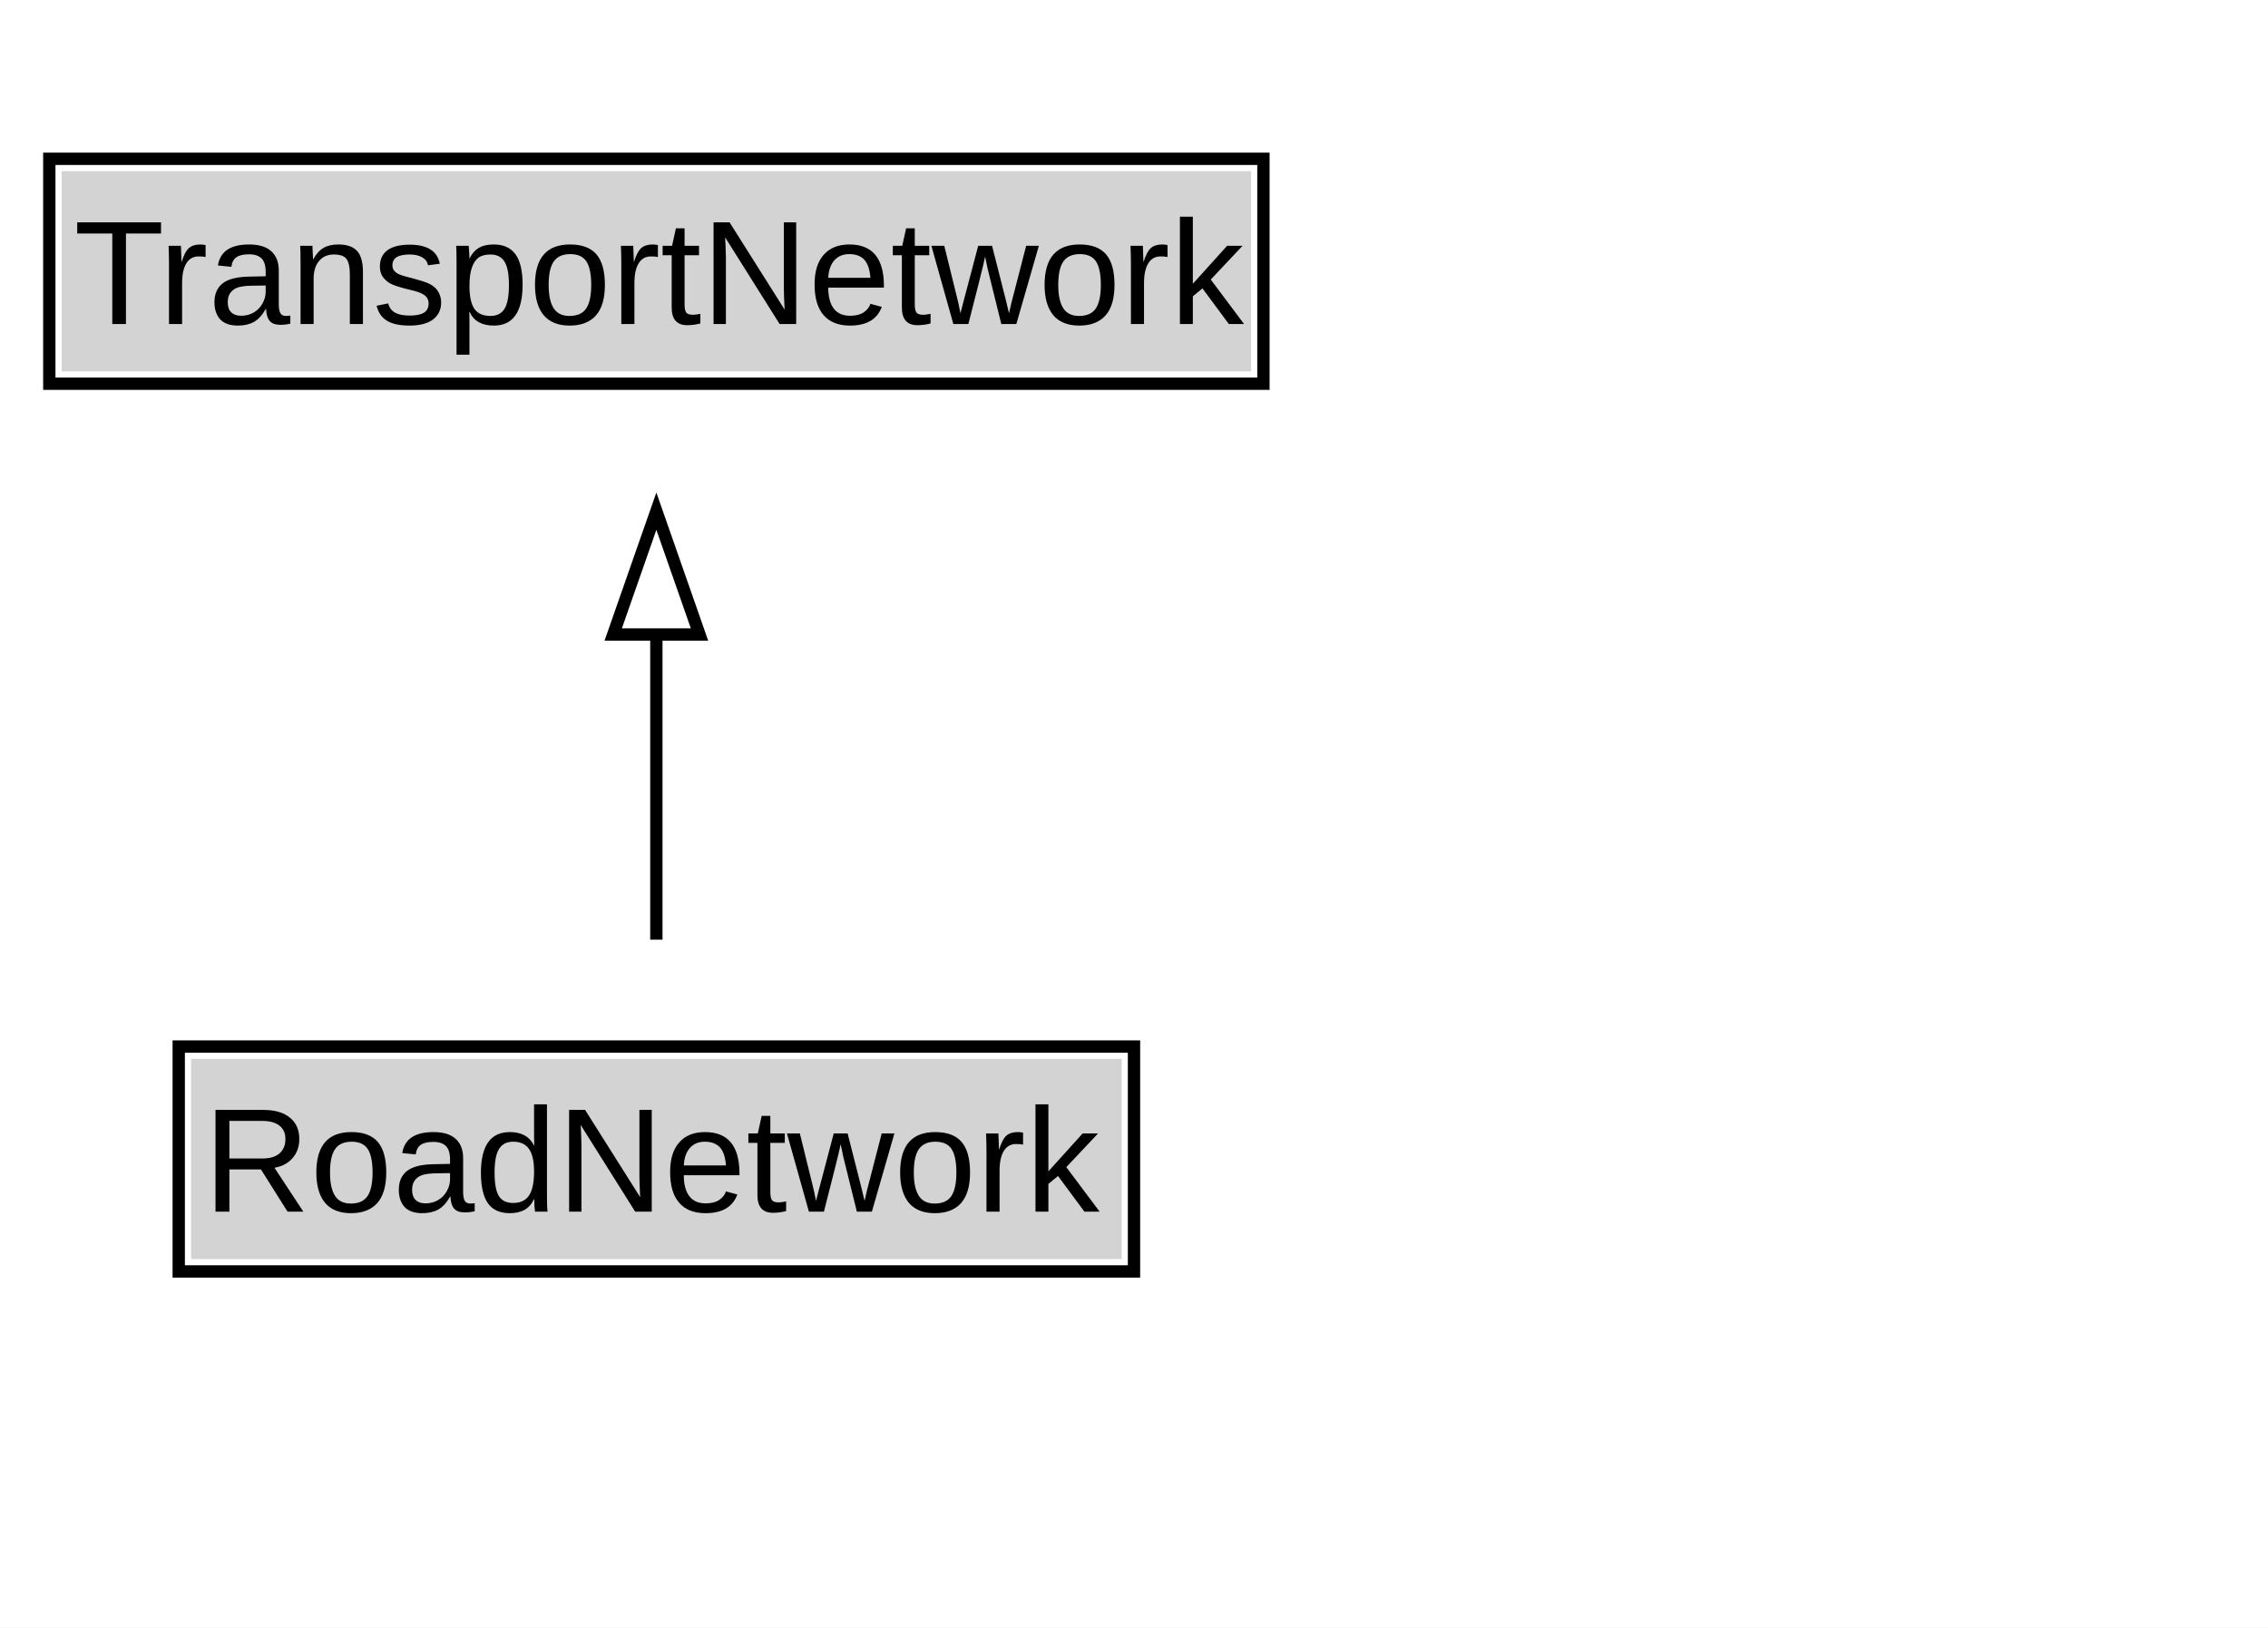
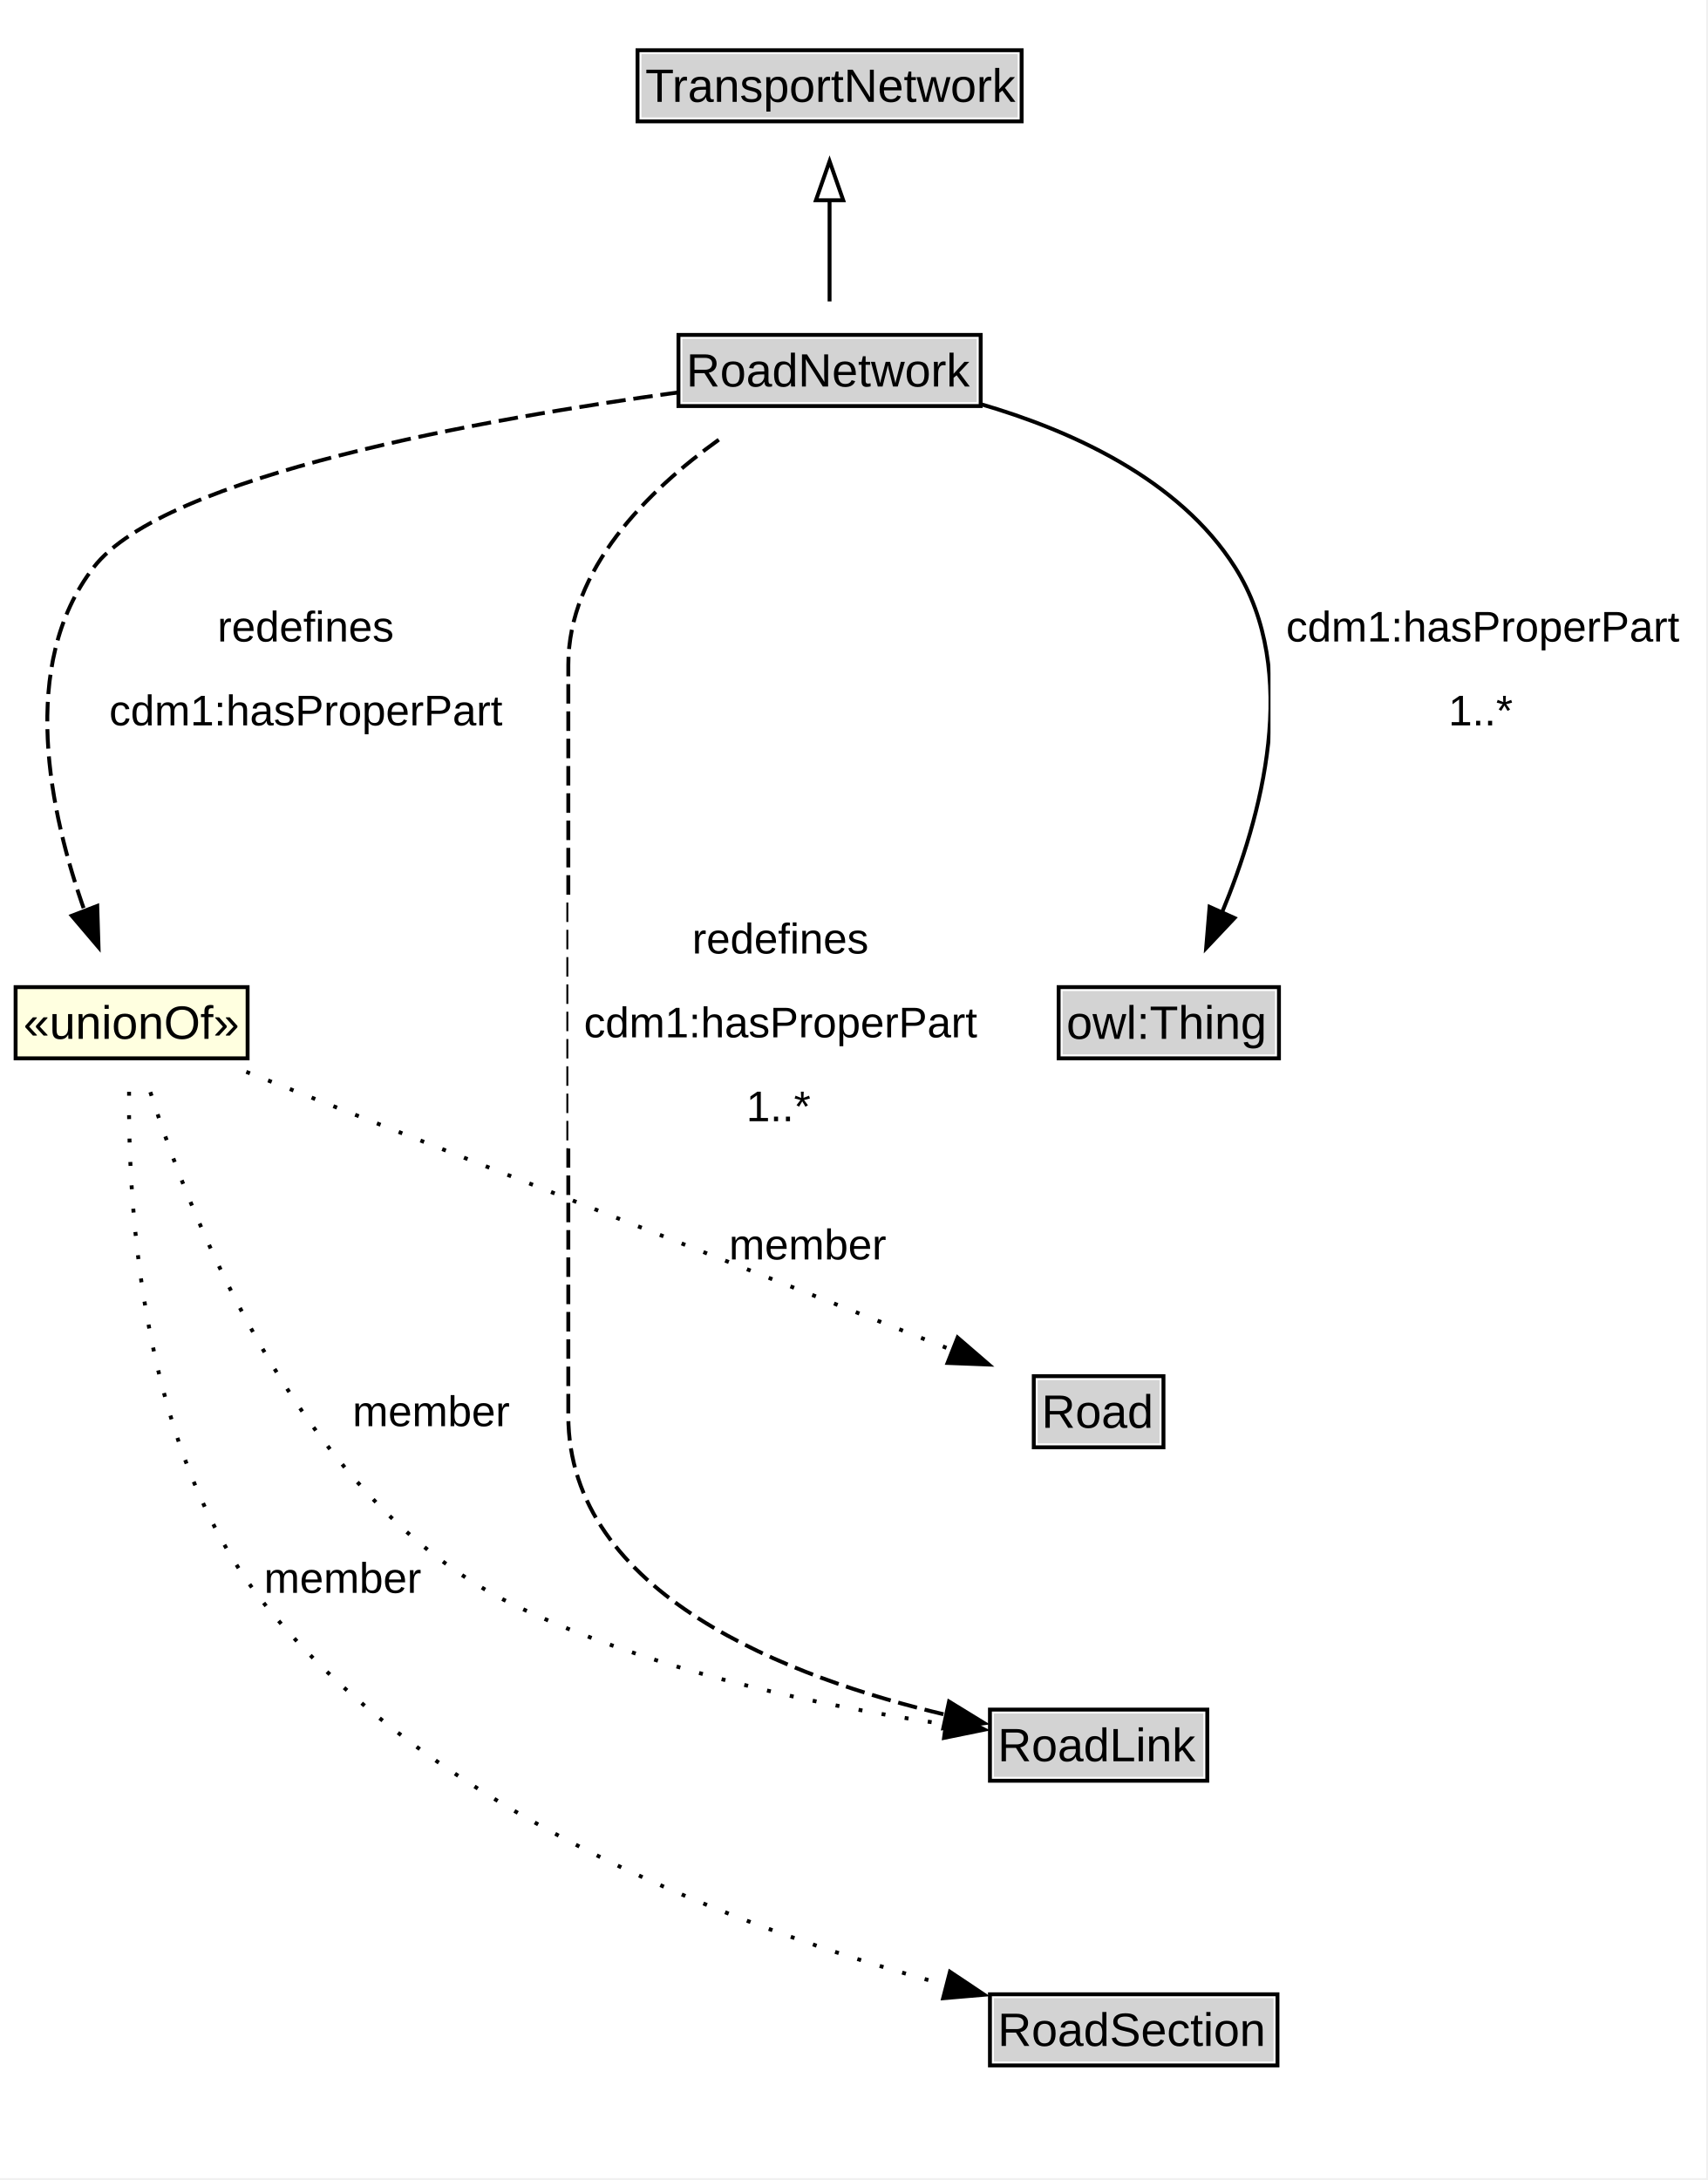
- <svg xmlns="http://www.w3.org/2000/svg" xmlns:xlink="http://www.w3.org/1999/xlink" width="184pt" height="132pt" viewBox="0.00 0.00 184.00 132.00">
-   <g id="graph0" class="graph" transform="scale(1 1) rotate(0) translate(4 128)">
-     <polygon fill="white" stroke="none" points="-4,4 -4,-128 180.25,-128 180.25,4 -4,4" />
-     <g id="clust2" class="cluster">
+ <svg xmlns="http://www.w3.org/2000/svg" xmlns:xlink="http://www.w3.org/1999/xlink" width="438pt" height="559pt" viewBox="0.00 0.00 438.00 559.00">
+   <g id="graph0" class="graph" transform="scale(1 1) rotate(0) translate(4 554.5)">
+     <polygon fill="white" stroke="none" points="-4,4 -4,-554.5 433.58,-554.5 433.58,4 -4,4" />
+     <g id="clust3" class="cluster">
</g>
    <g id="node1" class="node">
      <g id="a_node1">
-         <a xlink:href="../RoadNetwork.md" xlink:title="&lt;TABLE&gt;">
-           <polygon fill="lightgray" stroke="none" points="11.5,-25.88 11.5,-42.12 87,-42.12 87,-25.88 11.5,-25.88" />
-           <text xml:space="preserve" text-anchor="start" x="12.5" y="-29.73" font-family="Arial" font-size="12.00">RoadNetwork</text>
-           <polygon fill="none" stroke="black" points="10.5,-24.88 10.5,-43.12 88,-43.12 88,-24.88 10.5,-24.88" />
+         <a xlink:href="../TransportNetwork" xlink:title="&lt;TABLE&gt;">
+           <polygon fill="lightgray" stroke="none" points="160.5,-524.38 160.5,-540.62 257,-540.62 257,-524.38 160.5,-524.38" />
+           <text xml:space="preserve" text-anchor="start" x="161.5" y="-528.38" font-family="Arial" font-size="12.00">TransportNetwork</text>
+           <polygon fill="none" stroke="black" points="159.5,-523.38 159.5,-541.62 258,-541.62 258,-523.38 159.5,-523.38" />
        </a>
      </g>
    </g>
-     <g id="node3" class="node">
-       <g id="a_node3">
-         <a xlink:href="../TransportNetwork.md" xlink:title="&lt;TABLE&gt;">
-           <polygon fill="lightgray" stroke="none" points="1,-97.88 1,-114.12 97.5,-114.12 97.5,-97.88 1,-97.88" />
-           <text xml:space="preserve" text-anchor="start" x="2" y="-101.72" font-family="Arial" font-size="12.00">TransportNetwork</text>
-           <polygon fill="none" stroke="black" points="0,-96.88 0,-115.12 98.5,-115.12 98.5,-96.88 0,-96.88" />
+     <g id="node2" class="node">
+       <g id="a_node2">
+         <a xlink:href="../RoadNetwork" xlink:title="&lt;TABLE&gt;">
+           <polygon fill="lightgray" stroke="none" points="171,-451.38 171,-467.62 246.5,-467.62 246.5,-451.38 171,-451.38" />
+           <text xml:space="preserve" text-anchor="start" x="172" y="-455.38" font-family="Arial" font-size="12.00">RoadNetwork</text>
+           <polygon fill="none" stroke="black" points="170,-450.38 170,-468.62 247.5,-468.62 247.5,-450.38 170,-450.38" />
        </a>
      </g>
    </g>
    <g id="edge1" class="edge">
-       <path fill="none" stroke="black" d="M49.25,-51.79C49.25,-59.25 49.25,-68.24 49.25,-76.69" />
-       <polygon fill="none" stroke="black" points="45.75,-76.54 49.25,-86.54 52.75,-76.54 45.75,-76.54" />
+       <path fill="none" stroke="black" d="M208.75,-477.21C208.75,-484.97 208.75,-494.42 208.75,-503.24" />
+       <polygon fill="none" stroke="black" points="205.25,-503.16 208.75,-513.16 212.25,-503.16 205.25,-503.16" />
+     </g>
+     <g id="node4" class="node">
+       <g id="a_node4">
+         <a xlink:href="https://w3id.org/citydata/imported/owl/latest/Thing" xlink:title="&lt;TABLE&gt;">
+           <polygon fill="lightgray" stroke="none" points="268.5,-284.12 268.5,-300.38 323,-300.38 323,-284.12 268.5,-284.12" />
+           <text xml:space="preserve" text-anchor="start" x="269.5" y="-288.12" font-family="Arial" font-size="12.00">owl:Thing</text>
+           <polygon fill="none" stroke="black" points="267.5,-283.12 267.5,-301.38 324,-301.38 324,-283.12 267.5,-283.12" />
+         </a>
+       </g>
+     </g>
+     <g id="edge12" class="edge">
+       <path fill="none" stroke="black" d="M247.35,-450.92C270.62,-444.16 298.44,-431.66 312.75,-409 329.66,-382.22 319.66,-345.12 309.27,-320.21" />
+       <polygon fill="black" stroke="black" points="312.6,-319.1 305.33,-311.4 306.21,-321.96 312.6,-319.1" />
+       <polygon fill="white" stroke="none" points="321.83,-361.5 321.83,-404.5 429.58,-404.5 429.58,-361.5 321.83,-361.5" />
+       <text xml:space="preserve" text-anchor="start" x="325.83" y="-390" font-family="Arial" font-size="11.00">cdm1:hasProperPart</text>
+       <text xml:space="preserve" text-anchor="start" x="367.45" y="-368.5" font-family="Arial" font-size="11.00">1..*</text>
+     </g>
+     <g id="node6" class="node">
+       <g id="a_node6">
+         <a xlink:href="../RoadLink" xlink:title="&lt;TABLE&gt;">
+           <polygon fill="lightgray" stroke="none" points="250.88,-98.88 250.88,-115.12 304.62,-115.12 304.62,-98.88 250.88,-98.88" />
+           <text xml:space="preserve" text-anchor="start" x="251.88" y="-102.88" font-family="Arial" font-size="12.00">RoadLink</text>
+           <polygon fill="none" stroke="black" points="249.88,-97.88 249.88,-116.12 305.62,-116.12 305.62,-97.88 249.88,-97.88" />
+         </a>
+       </g>
+     </g>
+     <g id="edge11" class="edge">
+       <path fill="none" stroke="black" stroke-dasharray="5,2" d="M180.34,-441.75C162.08,-428.64 141.75,-408.53 141.75,-384 141.75,-384 141.75,-384 141.75,-191.5 141.75,-145.63 198.62,-124.17 238.81,-114.73" />
+       <polygon fill="black" stroke="black" points="239.39,-118.18 248.42,-112.64 237.91,-111.34 239.39,-118.18" />
+       <polygon fill="white" stroke="none" points="141.75,-260 141.75,-324.5 249.5,-324.5 249.5,-260 141.75,-260" />
+       <text xml:space="preserve" text-anchor="start" x="173.5" y="-310" font-family="Arial" font-size="11.00">redefines</text>
+       <text xml:space="preserve" text-anchor="start" x="145.75" y="-288.5" font-family="Arial" font-size="11.00">cdm1:hasProperPart</text>
+       <text xml:space="preserve" text-anchor="start" x="187.38" y="-267" font-family="Arial" font-size="11.00">1..*</text>
+     </g>
+     <g id="node8" class="node">
+       <polygon fill="lightyellow" stroke="none" points="0,-283.12 0,-301.38 59.5,-301.38 59.5,-283.12 0,-283.12" />
+       <text xml:space="preserve" text-anchor="start" x="2" y="-288.12" font-family="Arial" font-size="12.00">«unionOf»</text>
+       <polygon fill="none" stroke="black" points="0,-283.12 0,-301.38 59.5,-301.38 59.5,-283.12 0,-283.12" />
+     </g>
+     <g id="edge10" class="edge">
+       <path fill="none" stroke="black" stroke-dasharray="5,2" d="M170.31,-453.93C120.6,-447.15 38.21,-432.6 20,-409 0.68,-383.96 8.69,-346.17 17.79,-320.65" />
+       <polygon fill="black" stroke="black" points="20.94,-322.2 21.27,-311.61 14.41,-319.68 20.94,-322.2" />
+       <polygon fill="white" stroke="none" points="20,-361.5 20,-404.5 127.75,-404.5 127.75,-361.5 20,-361.5" />
+       <text xml:space="preserve" text-anchor="start" x="51.75" y="-390" font-family="Arial" font-size="11.00">redefines</text>
+       <text xml:space="preserve" text-anchor="start" x="24" y="-368.5" font-family="Arial" font-size="11.00">cdm1:hasProperPart</text>
+     </g>
+     <g id="node5" class="node">
+       <g id="a_node5">
+         <a xlink:href="../Road" xlink:title="&lt;TABLE&gt;">
+           <polygon fill="lightgray" stroke="none" points="262.12,-184.38 262.12,-200.62 293.38,-200.62 293.38,-184.38 262.12,-184.38" />
+           <text xml:space="preserve" text-anchor="start" x="263.12" y="-188.38" font-family="Arial" font-size="12.00">Road</text>
+           <polygon fill="none" stroke="black" points="261.12,-183.38 261.12,-201.62 294.38,-201.62 294.38,-183.38 261.12,-183.38" />
+         </a>
+       </g>
+     </g>
+     <g id="node7" class="node">
+       <g id="a_node7">
+         <a xlink:href="../RoadSection" xlink:title="&lt;TABLE&gt;">
+           <polygon fill="lightgray" stroke="none" points="250.88,-25.88 250.88,-42.12 322.62,-42.12 322.62,-25.88 250.88,-25.88" />
+           <text xml:space="preserve" text-anchor="start" x="251.88" y="-29.88" font-family="Arial" font-size="12.00">RoadSection</text>
+           <polygon fill="none" stroke="black" points="249.88,-24.88 249.88,-43.12 323.62,-43.12 323.62,-24.88 249.88,-24.88" />
+         </a>
+       </g>
+     </g>
+     <g id="edge7" class="edge">
+       <path fill="none" stroke="black" stroke-dasharray="1,5" d="M59.17,-279.65C104.38,-261.83 190.88,-227.74 240.43,-208.21" />
+       <polygon fill="black" stroke="black" points="241.58,-211.52 249.6,-204.6 239.01,-205.01 241.58,-211.52" />
+       <text xml:space="preserve" text-anchor="middle" x="203.13" y="-231.55" font-family="Arial" font-size="11.00">member</text>
+     </g>
+     <g id="edge8" class="edge">
+       <path fill="none" stroke="black" stroke-dasharray="1,5" d="M34.56,-274.46C45.07,-241.48 73.57,-169.15 127.75,-143 163.2,-125.89 207.47,-116.89 238.7,-112.32" />
+       <polygon fill="black" stroke="black" points="239.06,-115.81 248.49,-110.99 238.11,-108.87 239.06,-115.81" />
+       <text xml:space="preserve" text-anchor="middle" x="106.57" y="-188.8" font-family="Arial" font-size="11.00">member</text>
+     </g>
+     <g id="edge9" class="edge">
+       <path fill="none" stroke="black" stroke-dasharray="1,5" d="M29.1,-274.54C28.83,-244.76 32.38,-181.98 64,-143 108.55,-88.07 187.86,-59.14 238.84,-45.47" />
+       <polygon fill="black" stroke="black" points="239.62,-48.89 248.43,-43.01 237.87,-42.11 239.62,-48.89" />
+       <text xml:space="preserve" text-anchor="middle" x="83.88" y="-146.05" font-family="Arial" font-size="11.00">member</text>
    </g>
  </g>
</svg>
